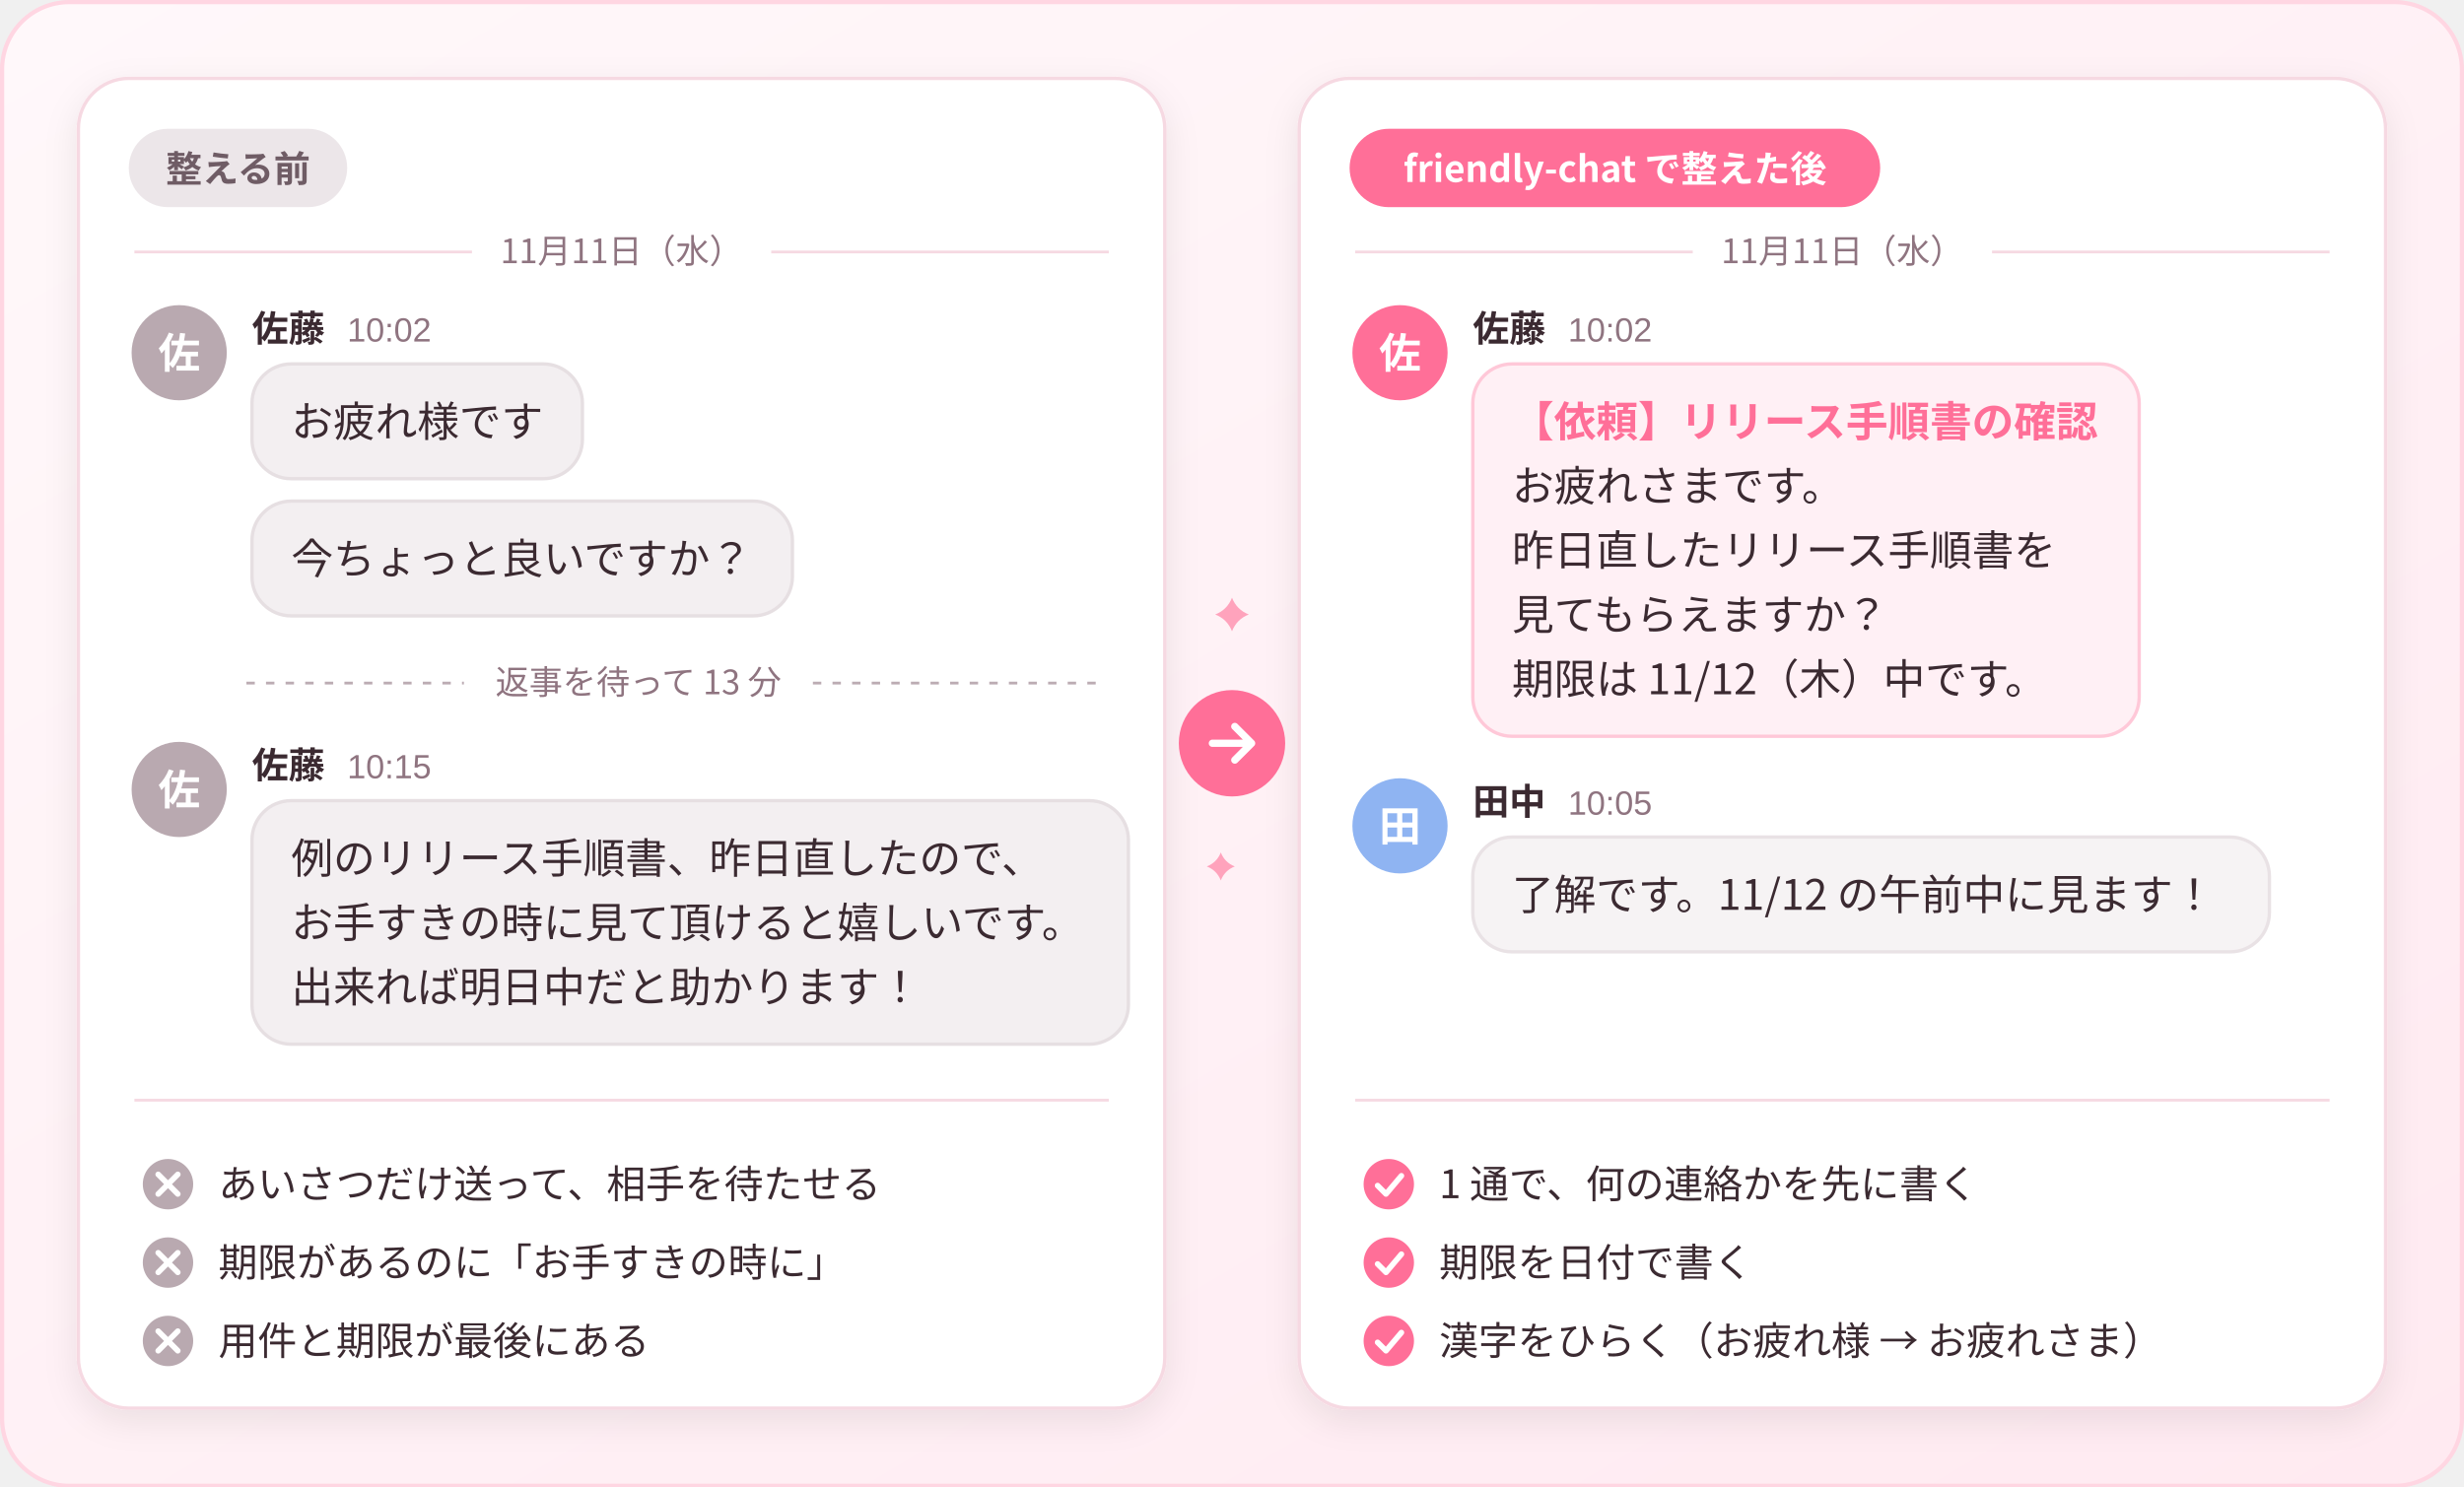
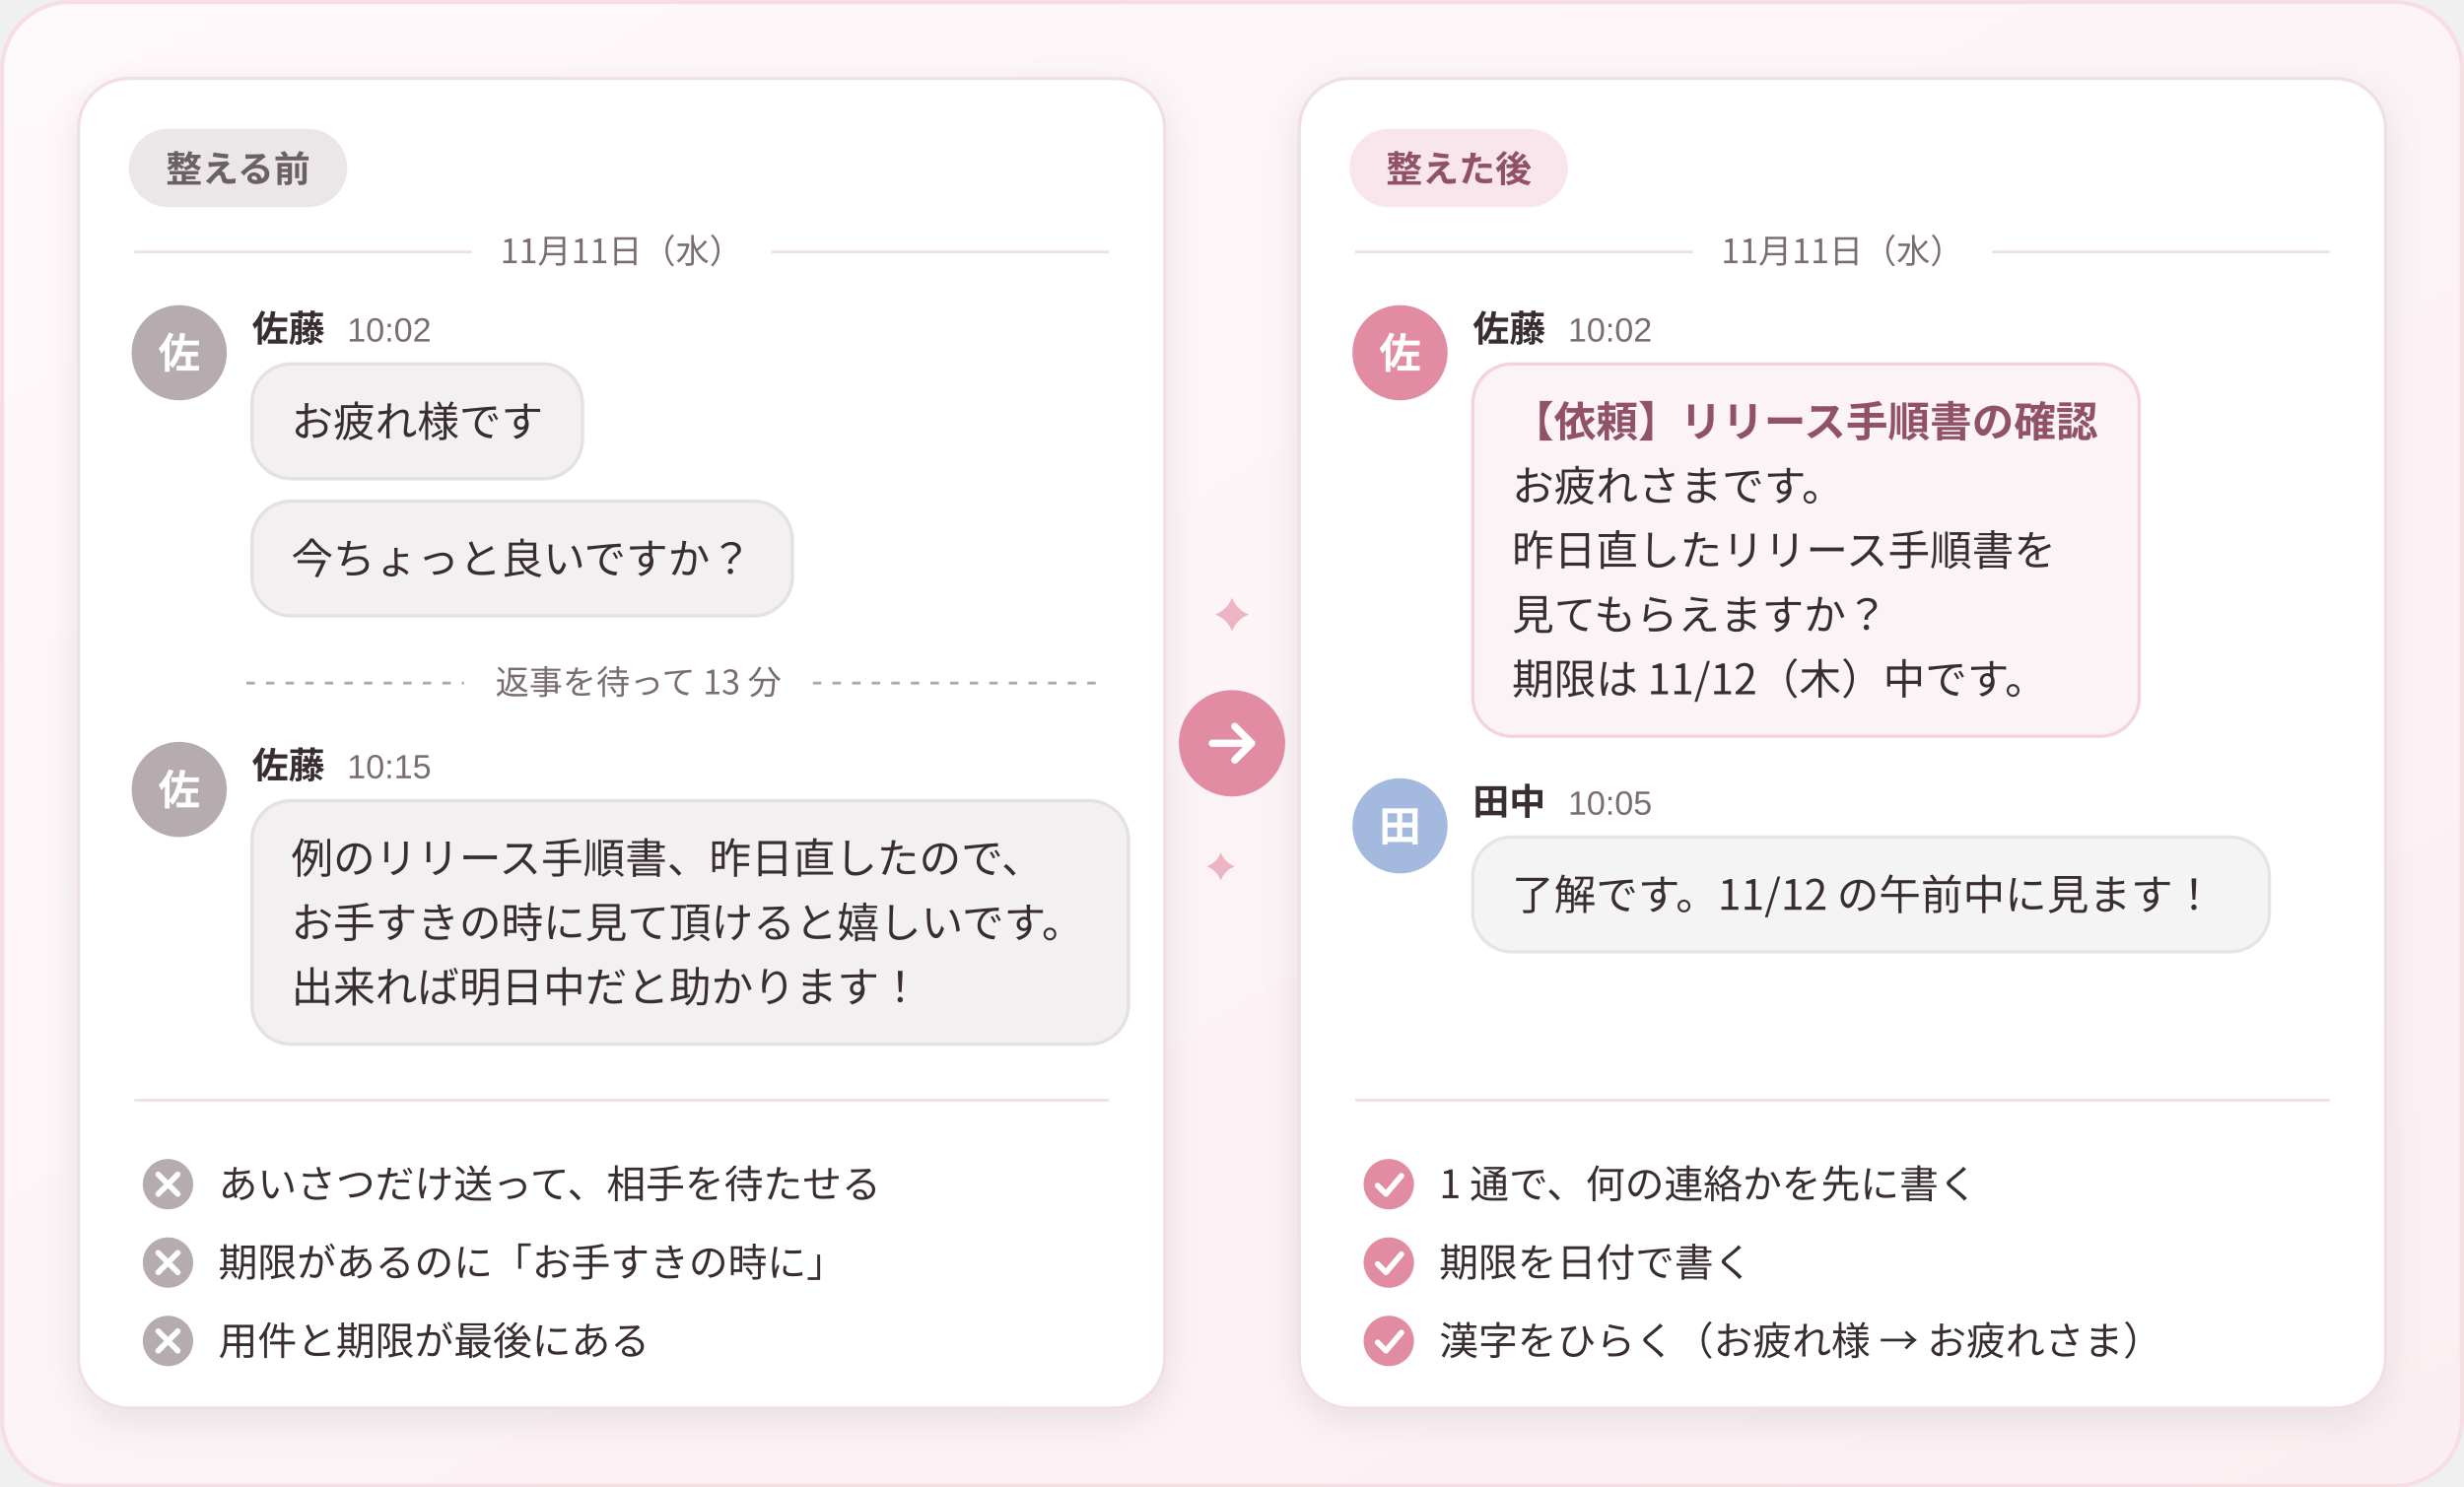
<svg xmlns="http://www.w3.org/2000/svg" width="880" height="531" viewBox="0 0 880 531" role="img" aria-labelledby="title">
  <defs>
    <linearGradient id="bg" x1="0" y1="0" x2="1" y2="1">
-       <stop offset="0" stop-color="#fff8fa" />
-       <stop offset="1" stop-color="#ffeaf1" />
+       <stop offset="0" stop-color="#fef9fb" />
+       <stop offset="1" stop-color="#fbeef2" />
    </linearGradient>
    <filter id="card" x="-5%" y="-5%" width="110%" height="115%">
      <feDropShadow dx="0" dy="4" stdDeviation="6" flood-color="#000000" flood-opacity="0.08" />
    </filter>
  </defs>
-   <rect x="0.75" y="0.75" width="878.5" height="530" rx="24" fill="url(#bg)" stroke="#ffd6e2" stroke-width="1.5" />
-   <rect x="28" y="28" width="388.0" height="475" rx="18" fill="#ffffff" stroke="#f6d9e2" stroke-width="1.2" filter="url(#card)" />
-   <rect x="464.0" y="28" width="388.0" height="475" rx="18" fill="#ffffff" stroke="#f6d9e2" stroke-width="1.2" filter="url(#card)" />
-   <rect x="46" y="46" width="78.0" height="28" rx="14" fill="#ece6e9" />
-   <text x="85.0" y="65" text-anchor="middle" font-family="'Hiragino Sans', 'Hiragino Kaku Gothic ProN', 'Yu Gothic UI', 'Yu Gothic', Meiryo, 'Noto Sans JP', 'Noto Sans CJK JP', sans-serif" font-size="13" font-weight="700" fill="#6f5c65">整える前</text>
-   <line x1="48" y1="90" x2="168.56" y2="90" stroke="#f6d9e2" stroke-width="1" />
-   <line x1="275.44" y1="90" x2="396.0" y2="90" stroke="#f6d9e2" stroke-width="1" />
-   <text x="222.0" y="94" text-anchor="middle" font-family="'Hiragino Sans', 'Hiragino Kaku Gothic ProN', 'Yu Gothic UI', 'Yu Gothic', Meiryo, 'Noto Sans JP', 'Noto Sans CJK JP', sans-serif" font-size="12" fill="#8f7480">11月11日（水）</text>
-   <circle cx="64" cy="126" r="17" fill="#b9a9b0" />
+   <rect x="0.75" y="0.75" width="878.5" height="530" rx="24" fill="url(#bg)" stroke="#f7dee5" stroke-width="1.5" />
+   <rect x="28" y="28" width="388.0" height="475" rx="18" fill="#ffffff" stroke="#f0dfe4" stroke-width="1.2" filter="url(#card)" />
+   <rect x="464.0" y="28" width="388.0" height="475" rx="18" fill="#ffffff" stroke="#f0dfe4" stroke-width="1.2" filter="url(#card)" />
+   <rect x="46" y="46" width="78.0" height="28" rx="14" fill="#ebe7e9" />
+   <text x="85.0" y="65" text-anchor="middle" font-family="'Hiragino Sans', 'Hiragino Kaku Gothic ProN', 'Yu Gothic UI', 'Yu Gothic', Meiryo, 'Noto Sans JP', 'Noto Sans CJK JP', sans-serif" font-size="13" font-weight="700" fill="#6b6065">整える前</text>
+   <line x1="48" y1="90" x2="168.56" y2="90" stroke="#f0dfe4" stroke-width="1" />
+   <line x1="275.44" y1="90" x2="396.0" y2="90" stroke="#f0dfe4" stroke-width="1" />
+   <text x="222.0" y="94" text-anchor="middle" font-family="'Hiragino Sans', 'Hiragino Kaku Gothic ProN', 'Yu Gothic UI', 'Yu Gothic', Meiryo, 'Noto Sans JP', 'Noto Sans CJK JP', sans-serif" font-size="12" fill="#7a6c73">11月11日（水）</text>
+   <circle cx="64" cy="126" r="17" fill="#b6acb0" />
  <text x="64" y="131.5" text-anchor="middle" font-family="'Hiragino Sans', 'Hiragino Kaku Gothic ProN', 'Yu Gothic UI', 'Yu Gothic', Meiryo, 'Noto Sans JP', 'Noto Sans CJK JP', sans-serif" font-size="15" font-weight="700" fill="#ffffff">佐</text>
-   <text x="90" y="122" font-family="'Hiragino Sans', 'Hiragino Kaku Gothic ProN', 'Yu Gothic UI', 'Yu Gothic', Meiryo, 'Noto Sans JP', 'Noto Sans CJK JP', sans-serif" font-size="13" font-weight="700" fill="#3b2a31">佐藤</text>
-   <text x="124" y="122" font-family="'Segoe UI', 'Helvetica Neue', Arial, 'Noto Sans', sans-serif" font-size="12" fill="#8f7480">10:02</text>
-   <rect x="90" y="130" width="118.0" height="41" rx="14" fill="#f3eff1" stroke="#e6dfe2" stroke-width="1.2" />
-   <text x="104" y="156" font-family="'Hiragino Sans', 'Hiragino Kaku Gothic ProN', 'Yu Gothic UI', 'Yu Gothic', Meiryo, 'Noto Sans JP', 'Noto Sans CJK JP', sans-serif" font-size="15" font-weight="400" fill="#3b2a31">お疲れ様です</text>
-   <rect x="90" y="179" width="193.0" height="41" rx="14" fill="#f3eff1" stroke="#e6dfe2" stroke-width="1.2" />
-   <text x="104" y="205" font-family="'Hiragino Sans', 'Hiragino Kaku Gothic ProN', 'Yu Gothic UI', 'Yu Gothic', Meiryo, 'Noto Sans JP', 'Noto Sans CJK JP', sans-serif" font-size="15" font-weight="400" fill="#3b2a31">今ちょっと良いですか？</text>
-   <line x1="88" y1="244" x2="165.68" y2="244" stroke="#8f7480" stroke-width="1" stroke-dasharray="3 4" opacity="0.6" />
-   <line x1="290.32" y1="244" x2="394" y2="244" stroke="#8f7480" stroke-width="1" stroke-dasharray="3 4" opacity="0.6" />
-   <text x="228" y="248" text-anchor="middle" font-family="'Hiragino Sans', 'Hiragino Kaku Gothic ProN', 'Yu Gothic UI', 'Yu Gothic', Meiryo, 'Noto Sans JP', 'Noto Sans CJK JP', sans-serif" font-size="12" fill="#8f7480">返事を待って 13 分</text>
-   <circle cx="64" cy="282" r="17" fill="#b9a9b0" />
+   <text x="90" y="122" font-family="'Hiragino Sans', 'Hiragino Kaku Gothic ProN', 'Yu Gothic UI', 'Yu Gothic', Meiryo, 'Noto Sans JP', 'Noto Sans CJK JP', sans-serif" font-size="13" font-weight="700" fill="#382d32">佐藤</text>
+   <text x="124" y="122" font-family="'Segoe UI', 'Helvetica Neue', Arial, 'Noto Sans', sans-serif" font-size="12" fill="#7a6c73">10:02</text>
+   <rect x="90" y="130" width="118.0" height="41" rx="14" fill="#f2f0f1" stroke="#e5e0e2" stroke-width="1.2" />
+   <text x="104" y="156" font-family="'Hiragino Sans', 'Hiragino Kaku Gothic ProN', 'Yu Gothic UI', 'Yu Gothic', Meiryo, 'Noto Sans JP', 'Noto Sans CJK JP', sans-serif" font-size="15" font-weight="400" fill="#382d32">お疲れ様です</text>
+   <rect x="90" y="179" width="193.0" height="41" rx="14" fill="#f2f0f1" stroke="#e5e0e2" stroke-width="1.2" />
+   <text x="104" y="205" font-family="'Hiragino Sans', 'Hiragino Kaku Gothic ProN', 'Yu Gothic UI', 'Yu Gothic', Meiryo, 'Noto Sans JP', 'Noto Sans CJK JP', sans-serif" font-size="15" font-weight="400" fill="#382d32">今ちょっと良いですか？</text>
+   <line x1="88" y1="244" x2="165.68" y2="244" stroke="#7a6c73" stroke-width="1" stroke-dasharray="3 4" opacity="0.6" />
+   <line x1="290.32" y1="244" x2="394" y2="244" stroke="#7a6c73" stroke-width="1" stroke-dasharray="3 4" opacity="0.6" />
+   <text x="228" y="248" text-anchor="middle" font-family="'Hiragino Sans', 'Hiragino Kaku Gothic ProN', 'Yu Gothic UI', 'Yu Gothic', Meiryo, 'Noto Sans JP', 'Noto Sans CJK JP', sans-serif" font-size="12" fill="#7a6c73">返事を待って 13 分</text>
+   <circle cx="64" cy="282" r="17" fill="#b6acb0" />
  <text x="64" y="287.5" text-anchor="middle" font-family="'Hiragino Sans', 'Hiragino Kaku Gothic ProN', 'Yu Gothic UI', 'Yu Gothic', Meiryo, 'Noto Sans JP', 'Noto Sans CJK JP', sans-serif" font-size="15" font-weight="700" fill="#ffffff">佐</text>
-   <text x="90" y="278" font-family="'Hiragino Sans', 'Hiragino Kaku Gothic ProN', 'Yu Gothic UI', 'Yu Gothic', Meiryo, 'Noto Sans JP', 'Noto Sans CJK JP', sans-serif" font-size="13" font-weight="700" fill="#3b2a31">佐藤</text>
-   <text x="124" y="278" font-family="'Segoe UI', 'Helvetica Neue', Arial, 'Noto Sans', sans-serif" font-size="12" fill="#8f7480">10:15</text>
-   <rect x="90" y="286" width="313.0" height="87" rx="14" fill="#f3eff1" stroke="#e6dfe2" stroke-width="1.2" />
-   <text x="104" y="312" font-family="'Hiragino Sans', 'Hiragino Kaku Gothic ProN', 'Yu Gothic UI', 'Yu Gothic', Meiryo, 'Noto Sans JP', 'Noto Sans CJK JP', sans-serif" font-size="15" font-weight="400" fill="#3b2a31">例のリリース手順書、昨日直したので、</text>
-   <text x="104" y="335" font-family="'Hiragino Sans', 'Hiragino Kaku Gothic ProN', 'Yu Gothic UI', 'Yu Gothic', Meiryo, 'Noto Sans JP', 'Noto Sans CJK JP', sans-serif" font-size="15" font-weight="400" fill="#3b2a31">お手すきの時に見て頂けると嬉しいです。</text>
-   <text x="104" y="358" font-family="'Hiragino Sans', 'Hiragino Kaku Gothic ProN', 'Yu Gothic UI', 'Yu Gothic', Meiryo, 'Noto Sans JP', 'Noto Sans CJK JP', sans-serif" font-size="15" font-weight="400" fill="#3b2a31">出来れば明日中だと助かります！</text>
-   <rect x="482.0" y="46" width="189.5" height="28" rx="14" fill="#ff6f98" />
-   <text x="576.8" y="65" text-anchor="middle" font-family="'Hiragino Sans', 'Hiragino Kaku Gothic ProN', 'Yu Gothic UI', 'Yu Gothic', Meiryo, 'Noto Sans JP', 'Noto Sans CJK JP', sans-serif" font-size="13" font-weight="700" fill="#ffffff">friendly-chat で整えた後</text>
-   <line x1="484.0" y1="90" x2="604.56" y2="90" stroke="#f6d9e2" stroke-width="1" />
-   <line x1="711.44" y1="90" x2="832.0" y2="90" stroke="#f6d9e2" stroke-width="1" />
-   <text x="658.0" y="94" text-anchor="middle" font-family="'Hiragino Sans', 'Hiragino Kaku Gothic ProN', 'Yu Gothic UI', 'Yu Gothic', Meiryo, 'Noto Sans JP', 'Noto Sans CJK JP', sans-serif" font-size="12" fill="#8f7480">11月11日（水）</text>
-   <circle cx="500.0" cy="126" r="17" fill="#ff6f98" />
+   <text x="90" y="278" font-family="'Hiragino Sans', 'Hiragino Kaku Gothic ProN', 'Yu Gothic UI', 'Yu Gothic', Meiryo, 'Noto Sans JP', 'Noto Sans CJK JP', sans-serif" font-size="13" font-weight="700" fill="#382d32">佐藤</text>
+   <text x="124" y="278" font-family="'Segoe UI', 'Helvetica Neue', Arial, 'Noto Sans', sans-serif" font-size="12" fill="#7a6c73">10:15</text>
+   <rect x="90" y="286" width="313.0" height="87" rx="14" fill="#f2f0f1" stroke="#e5e0e2" stroke-width="1.2" />
+   <text x="104" y="312" font-family="'Hiragino Sans', 'Hiragino Kaku Gothic ProN', 'Yu Gothic UI', 'Yu Gothic', Meiryo, 'Noto Sans JP', 'Noto Sans CJK JP', sans-serif" font-size="15" font-weight="400" fill="#382d32">例のリリース手順書、昨日直したので、</text>
+   <text x="104" y="335" font-family="'Hiragino Sans', 'Hiragino Kaku Gothic ProN', 'Yu Gothic UI', 'Yu Gothic', Meiryo, 'Noto Sans JP', 'Noto Sans CJK JP', sans-serif" font-size="15" font-weight="400" fill="#382d32">お手すきの時に見て頂けると嬉しいです。</text>
+   <text x="104" y="358" font-family="'Hiragino Sans', 'Hiragino Kaku Gothic ProN', 'Yu Gothic UI', 'Yu Gothic', Meiryo, 'Noto Sans JP', 'Noto Sans CJK JP', sans-serif" font-size="15" font-weight="400" fill="#382d32">出来れば明日中だと助かります！</text>
+   <rect x="482.0" y="46" width="78.0" height="28" rx="14" fill="#f9e6ec" />
+   <text x="521.0" y="65" text-anchor="middle" font-family="'Hiragino Sans', 'Hiragino Kaku Gothic ProN', 'Yu Gothic UI', 'Yu Gothic', Meiryo, 'Noto Sans JP', 'Noto Sans CJK JP', sans-serif" font-size="13" font-weight="700" fill="#915268">整えた後</text>
+   <line x1="484.0" y1="90" x2="604.56" y2="90" stroke="#f0dfe4" stroke-width="1" />
+   <line x1="711.44" y1="90" x2="832.0" y2="90" stroke="#f0dfe4" stroke-width="1" />
+   <text x="658.0" y="94" text-anchor="middle" font-family="'Hiragino Sans', 'Hiragino Kaku Gothic ProN', 'Yu Gothic UI', 'Yu Gothic', Meiryo, 'Noto Sans JP', 'Noto Sans CJK JP', sans-serif" font-size="12" fill="#7a6c73">11月11日（水）</text>
+   <circle cx="500.0" cy="126" r="17" fill="#e28ca4" />
  <text x="500.0" y="131.5" text-anchor="middle" font-family="'Hiragino Sans', 'Hiragino Kaku Gothic ProN', 'Yu Gothic UI', 'Yu Gothic', Meiryo, 'Noto Sans JP', 'Noto Sans CJK JP', sans-serif" font-size="15" font-weight="700" fill="#ffffff">佐</text>
-   <text x="526.0" y="122" font-family="'Hiragino Sans', 'Hiragino Kaku Gothic ProN', 'Yu Gothic UI', 'Yu Gothic', Meiryo, 'Noto Sans JP', 'Noto Sans CJK JP', sans-serif" font-size="13" font-weight="700" fill="#3b2a31">佐藤</text>
-   <text x="560.0" y="122" font-family="'Segoe UI', 'Helvetica Neue', Arial, 'Noto Sans', sans-serif" font-size="12" fill="#8f7480">10:02</text>
-   <rect x="526.0" y="130" width="238.0" height="133" rx="14" fill="#fff0f5" stroke="#ffc8d8" stroke-width="1.2" />
-   <text x="540.0" y="156" font-family="'Hiragino Sans', 'Hiragino Kaku Gothic ProN', 'Yu Gothic UI', 'Yu Gothic', Meiryo, 'Noto Sans JP', 'Noto Sans CJK JP', sans-serif" font-size="15" font-weight="700" fill="#ff6f98">【依頼】リリース手順書の確認</text>
-   <text x="540.0" y="179" font-family="'Hiragino Sans', 'Hiragino Kaku Gothic ProN', 'Yu Gothic UI', 'Yu Gothic', Meiryo, 'Noto Sans JP', 'Noto Sans CJK JP', sans-serif" font-size="15" font-weight="400" fill="#3b2a31">お疲れさまです。</text>
-   <text x="540.0" y="202" font-family="'Hiragino Sans', 'Hiragino Kaku Gothic ProN', 'Yu Gothic UI', 'Yu Gothic', Meiryo, 'Noto Sans JP', 'Noto Sans CJK JP', sans-serif" font-size="15" font-weight="400" fill="#3b2a31">昨日直したリリース手順書を</text>
-   <text x="540.0" y="225" font-family="'Hiragino Sans', 'Hiragino Kaku Gothic ProN', 'Yu Gothic UI', 'Yu Gothic', Meiryo, 'Noto Sans JP', 'Noto Sans CJK JP', sans-serif" font-size="15" font-weight="400" fill="#3b2a31">見てもらえますか？</text>
-   <text x="540.0" y="248" font-family="'Hiragino Sans', 'Hiragino Kaku Gothic ProN', 'Yu Gothic UI', 'Yu Gothic', Meiryo, 'Noto Sans JP', 'Noto Sans CJK JP', sans-serif" font-size="15" font-weight="400" fill="#3b2a31">期限は 11/12（木）中です。</text>
-   <circle cx="500.0" cy="295" r="17" fill="#8fb4f2" />
+   <text x="526.0" y="122" font-family="'Hiragino Sans', 'Hiragino Kaku Gothic ProN', 'Yu Gothic UI', 'Yu Gothic', Meiryo, 'Noto Sans JP', 'Noto Sans CJK JP', sans-serif" font-size="13" font-weight="700" fill="#382d32">佐藤</text>
+   <text x="560.0" y="122" font-family="'Segoe UI', 'Helvetica Neue', Arial, 'Noto Sans', sans-serif" font-size="12" fill="#7a6c73">10:02</text>
+   <rect x="526.0" y="130" width="238.0" height="133" rx="14" fill="#fcf3f6" stroke="#f4d3dd" stroke-width="1.2" />
+   <text x="540.0" y="156" font-family="'Hiragino Sans', 'Hiragino Kaku Gothic ProN', 'Yu Gothic UI', 'Yu Gothic', Meiryo, 'Noto Sans JP', 'Noto Sans CJK JP', sans-serif" font-size="15" font-weight="700" fill="#915268">【依頼】リリース手順書の確認</text>
+   <text x="540.0" y="179" font-family="'Hiragino Sans', 'Hiragino Kaku Gothic ProN', 'Yu Gothic UI', 'Yu Gothic', Meiryo, 'Noto Sans JP', 'Noto Sans CJK JP', sans-serif" font-size="15" font-weight="400" fill="#382d32">お疲れさまです。</text>
+   <text x="540.0" y="202" font-family="'Hiragino Sans', 'Hiragino Kaku Gothic ProN', 'Yu Gothic UI', 'Yu Gothic', Meiryo, 'Noto Sans JP', 'Noto Sans CJK JP', sans-serif" font-size="15" font-weight="400" fill="#382d32">昨日直したリリース手順書を</text>
+   <text x="540.0" y="225" font-family="'Hiragino Sans', 'Hiragino Kaku Gothic ProN', 'Yu Gothic UI', 'Yu Gothic', Meiryo, 'Noto Sans JP', 'Noto Sans CJK JP', sans-serif" font-size="15" font-weight="400" fill="#382d32">見てもらえますか？</text>
+   <text x="540.0" y="248" font-family="'Hiragino Sans', 'Hiragino Kaku Gothic ProN', 'Yu Gothic UI', 'Yu Gothic', Meiryo, 'Noto Sans JP', 'Noto Sans CJK JP', sans-serif" font-size="15" font-weight="400" fill="#382d32">期限は 11/12（木）中です。</text>
+   <circle cx="500.0" cy="295" r="17" fill="#a3b9de" />
  <text x="500.0" y="300.5" text-anchor="middle" font-family="'Hiragino Sans', 'Hiragino Kaku Gothic ProN', 'Yu Gothic UI', 'Yu Gothic', Meiryo, 'Noto Sans JP', 'Noto Sans CJK JP', sans-serif" font-size="15" font-weight="700" fill="#ffffff">田</text>
-   <text x="526.0" y="291" font-family="'Hiragino Sans', 'Hiragino Kaku Gothic ProN', 'Yu Gothic UI', 'Yu Gothic', Meiryo, 'Noto Sans JP', 'Noto Sans CJK JP', sans-serif" font-size="13" font-weight="700" fill="#3b2a31">田中</text>
-   <text x="560.0" y="291" font-family="'Segoe UI', 'Helvetica Neue', Arial, 'Noto Sans', sans-serif" font-size="12" fill="#8f7480">10:05</text>
-   <rect x="526.0" y="299" width="284.5" height="41" rx="14" fill="#f6f3f4" stroke="#e9e2e5" stroke-width="1.2" />
-   <text x="540.0" y="325" font-family="'Hiragino Sans', 'Hiragino Kaku Gothic ProN', 'Yu Gothic UI', 'Yu Gothic', Meiryo, 'Noto Sans JP', 'Noto Sans CJK JP', sans-serif" font-size="15" font-weight="400" fill="#3b2a31">了解です。11/12 の午前中に見ます！</text>
-   <line x1="48" y1="393" x2="396.0" y2="393" stroke="#f6d9e2" stroke-width="1" />
-   <circle cx="60" cy="423" r="9" fill="#b9a9b0" />
+   <text x="526.0" y="291" font-family="'Hiragino Sans', 'Hiragino Kaku Gothic ProN', 'Yu Gothic UI', 'Yu Gothic', Meiryo, 'Noto Sans JP', 'Noto Sans CJK JP', sans-serif" font-size="13" font-weight="700" fill="#382d32">田中</text>
+   <text x="560.0" y="291" font-family="'Segoe UI', 'Helvetica Neue', Arial, 'Noto Sans', sans-serif" font-size="12" fill="#7a6c73">10:05</text>
+   <rect x="526.0" y="299" width="284.5" height="41" rx="14" fill="#f5f4f4" stroke="#e8e3e5" stroke-width="1.2" />
+   <text x="540.0" y="325" font-family="'Hiragino Sans', 'Hiragino Kaku Gothic ProN', 'Yu Gothic UI', 'Yu Gothic', Meiryo, 'Noto Sans JP', 'Noto Sans CJK JP', sans-serif" font-size="15" font-weight="400" fill="#382d32">了解です。11/12 の午前中に見ます！</text>
+   <line x1="48" y1="393" x2="396.0" y2="393" stroke="#f0dfe4" stroke-width="1" />
+   <circle cx="60" cy="423" r="9" fill="#b6acb0" />
  <path d="M56.5,419.5 L63.5,426.5 M63.5,419.5 L56.5,426.5" stroke="#ffffff" stroke-width="2" stroke-linecap="round" />
-   <text x="78" y="428" font-family="'Hiragino Sans', 'Hiragino Kaku Gothic ProN', 'Yu Gothic UI', 'Yu Gothic', Meiryo, 'Noto Sans JP', 'Noto Sans CJK JP', sans-serif" font-size="14" fill="#3b2a31">あいさつだけ送って、相手を待たせる</text>
-   <circle cx="60" cy="451" r="9" fill="#b9a9b0" />
+   <text x="78" y="428" font-family="'Hiragino Sans', 'Hiragino Kaku Gothic ProN', 'Yu Gothic UI', 'Yu Gothic', Meiryo, 'Noto Sans JP', 'Noto Sans CJK JP', sans-serif" font-size="14" fill="#382d32">あいさつだけ送って、相手を待たせる</text>
+   <circle cx="60" cy="451" r="9" fill="#b6acb0" />
  <path d="M56.5,447.5 L63.5,454.5 M63.5,447.5 L56.5,454.5" stroke="#ffffff" stroke-width="2" stroke-linecap="round" />
-   <text x="78" y="456" font-family="'Hiragino Sans', 'Hiragino Kaku Gothic ProN', 'Yu Gothic UI', 'Yu Gothic', Meiryo, 'Noto Sans JP', 'Noto Sans CJK JP', sans-serif" font-size="14" fill="#3b2a31">期限があるのに「お手すきの時に」</text>
-   <circle cx="60" cy="479" r="9" fill="#b9a9b0" />
+   <text x="78" y="456" font-family="'Hiragino Sans', 'Hiragino Kaku Gothic ProN', 'Yu Gothic UI', 'Yu Gothic', Meiryo, 'Noto Sans JP', 'Noto Sans CJK JP', sans-serif" font-size="14" fill="#382d32">期限があるのに「お手すきの時に」</text>
+   <circle cx="60" cy="479" r="9" fill="#b6acb0" />
  <path d="M56.5,475.5 L63.5,482.5 M63.5,475.5 L56.5,482.5" stroke="#ffffff" stroke-width="2" stroke-linecap="round" />
-   <text x="78" y="484" font-family="'Hiragino Sans', 'Hiragino Kaku Gothic ProN', 'Yu Gothic UI', 'Yu Gothic', Meiryo, 'Noto Sans JP', 'Noto Sans CJK JP', sans-serif" font-size="14" fill="#3b2a31">用件と期限が最後にある</text>
-   <line x1="484.0" y1="393" x2="832.0" y2="393" stroke="#f6d9e2" stroke-width="1" />
-   <circle cx="496.0" cy="423" r="9" fill="#ff6f98" />
+   <text x="78" y="484" font-family="'Hiragino Sans', 'Hiragino Kaku Gothic ProN', 'Yu Gothic UI', 'Yu Gothic', Meiryo, 'Noto Sans JP', 'Noto Sans CJK JP', sans-serif" font-size="14" fill="#382d32">用件と期限が最後にある</text>
+   <line x1="484.0" y1="393" x2="832.0" y2="393" stroke="#f0dfe4" stroke-width="1" />
+   <circle cx="496.0" cy="423" r="9" fill="#e28ca4" />
  <path d="M492.0,423.5 L495.0,426.5 L500.5,420" fill="none" stroke="#ffffff" stroke-width="2" stroke-linecap="round" stroke-linejoin="round" />
-   <text x="514.0" y="428" font-family="'Hiragino Sans', 'Hiragino Kaku Gothic ProN', 'Yu Gothic UI', 'Yu Gothic', Meiryo, 'Noto Sans JP', 'Noto Sans CJK JP', sans-serif" font-size="14" fill="#3b2a31">1 通で、何の連絡かを先に書く</text>
-   <circle cx="496.0" cy="451" r="9" fill="#ff6f98" />
+   <text x="514.0" y="428" font-family="'Hiragino Sans', 'Hiragino Kaku Gothic ProN', 'Yu Gothic UI', 'Yu Gothic', Meiryo, 'Noto Sans JP', 'Noto Sans CJK JP', sans-serif" font-size="14" fill="#382d32">1 通で、何の連絡かを先に書く</text>
+   <circle cx="496.0" cy="451" r="9" fill="#e28ca4" />
  <path d="M492.0,451.5 L495.0,454.5 L500.5,448" fill="none" stroke="#ffffff" stroke-width="2" stroke-linecap="round" stroke-linejoin="round" />
-   <text x="514.0" y="456" font-family="'Hiragino Sans', 'Hiragino Kaku Gothic ProN', 'Yu Gothic UI', 'Yu Gothic', Meiryo, 'Noto Sans JP', 'Noto Sans CJK JP', sans-serif" font-size="14" fill="#3b2a31">期限を日付で書く</text>
-   <circle cx="496.0" cy="479" r="9" fill="#ff6f98" />
+   <text x="514.0" y="456" font-family="'Hiragino Sans', 'Hiragino Kaku Gothic ProN', 'Yu Gothic UI', 'Yu Gothic', Meiryo, 'Noto Sans JP', 'Noto Sans CJK JP', sans-serif" font-size="14" fill="#382d32">期限を日付で書く</text>
+   <circle cx="496.0" cy="479" r="9" fill="#e28ca4" />
  <path d="M492.0,479.5 L495.0,482.5 L500.5,476" fill="none" stroke="#ffffff" stroke-width="2" stroke-linecap="round" stroke-linejoin="round" />
-   <text x="514.0" y="484" font-family="'Hiragino Sans', 'Hiragino Kaku Gothic ProN', 'Yu Gothic UI', 'Yu Gothic', Meiryo, 'Noto Sans JP', 'Noto Sans CJK JP', sans-serif" font-size="14" fill="#3b2a31">漢字をひらく（お疲れ様 → お疲れさま）</text>
-   <circle cx="440.0" cy="265.5" r="19" fill="#ff6f98" />
+   <text x="514.0" y="484" font-family="'Hiragino Sans', 'Hiragino Kaku Gothic ProN', 'Yu Gothic UI', 'Yu Gothic', Meiryo, 'Noto Sans JP', 'Noto Sans CJK JP', sans-serif" font-size="14" fill="#382d32">漢字をひらく（お疲れ様 → お疲れさま）</text>
+   <circle cx="440.0" cy="265.5" r="19" fill="#e28ca4" />
  <path d="M433.0,265.5 L446.0,265.5 M441.0,259.5 L447.0,265.5 L441.0,271.5" fill="none" stroke="#ffffff" stroke-width="2.6" stroke-linecap="round" stroke-linejoin="round" />
-   <path d="M440.0,213.5 Q441.68,217.82 446.0,219.5 Q441.68,221.18 440.0,225.5 Q438.32,221.18 434.0,219.5 Q438.32,217.82 440.0,213.5 Z" fill="#ff9ab6" opacity="0.9" />
-   <path d="M436.0,304.5 Q437.4,308.1 441.0,309.5 Q437.4,310.9 436.0,314.5 Q434.6,310.9 431.0,309.5 Q434.6,308.1 436.0,304.5 Z" fill="#ff9ab6" opacity="0.9" />
+   <path d="M440.0,213.5 Q441.68,217.82 446.0,219.5 Q441.68,221.18 440.0,225.5 Q438.32,221.18 434.0,219.5 Q438.32,217.82 440.0,213.5 Z" fill="#ebaebf" opacity="0.9" />
+   <path d="M436.0,304.5 Q437.4,308.1 441.0,309.5 Q437.4,310.9 436.0,314.5 Q434.6,310.9 431.0,309.5 Q434.6,308.1 436.0,304.5 Z" fill="#ebaebf" opacity="0.9" />
</svg>
